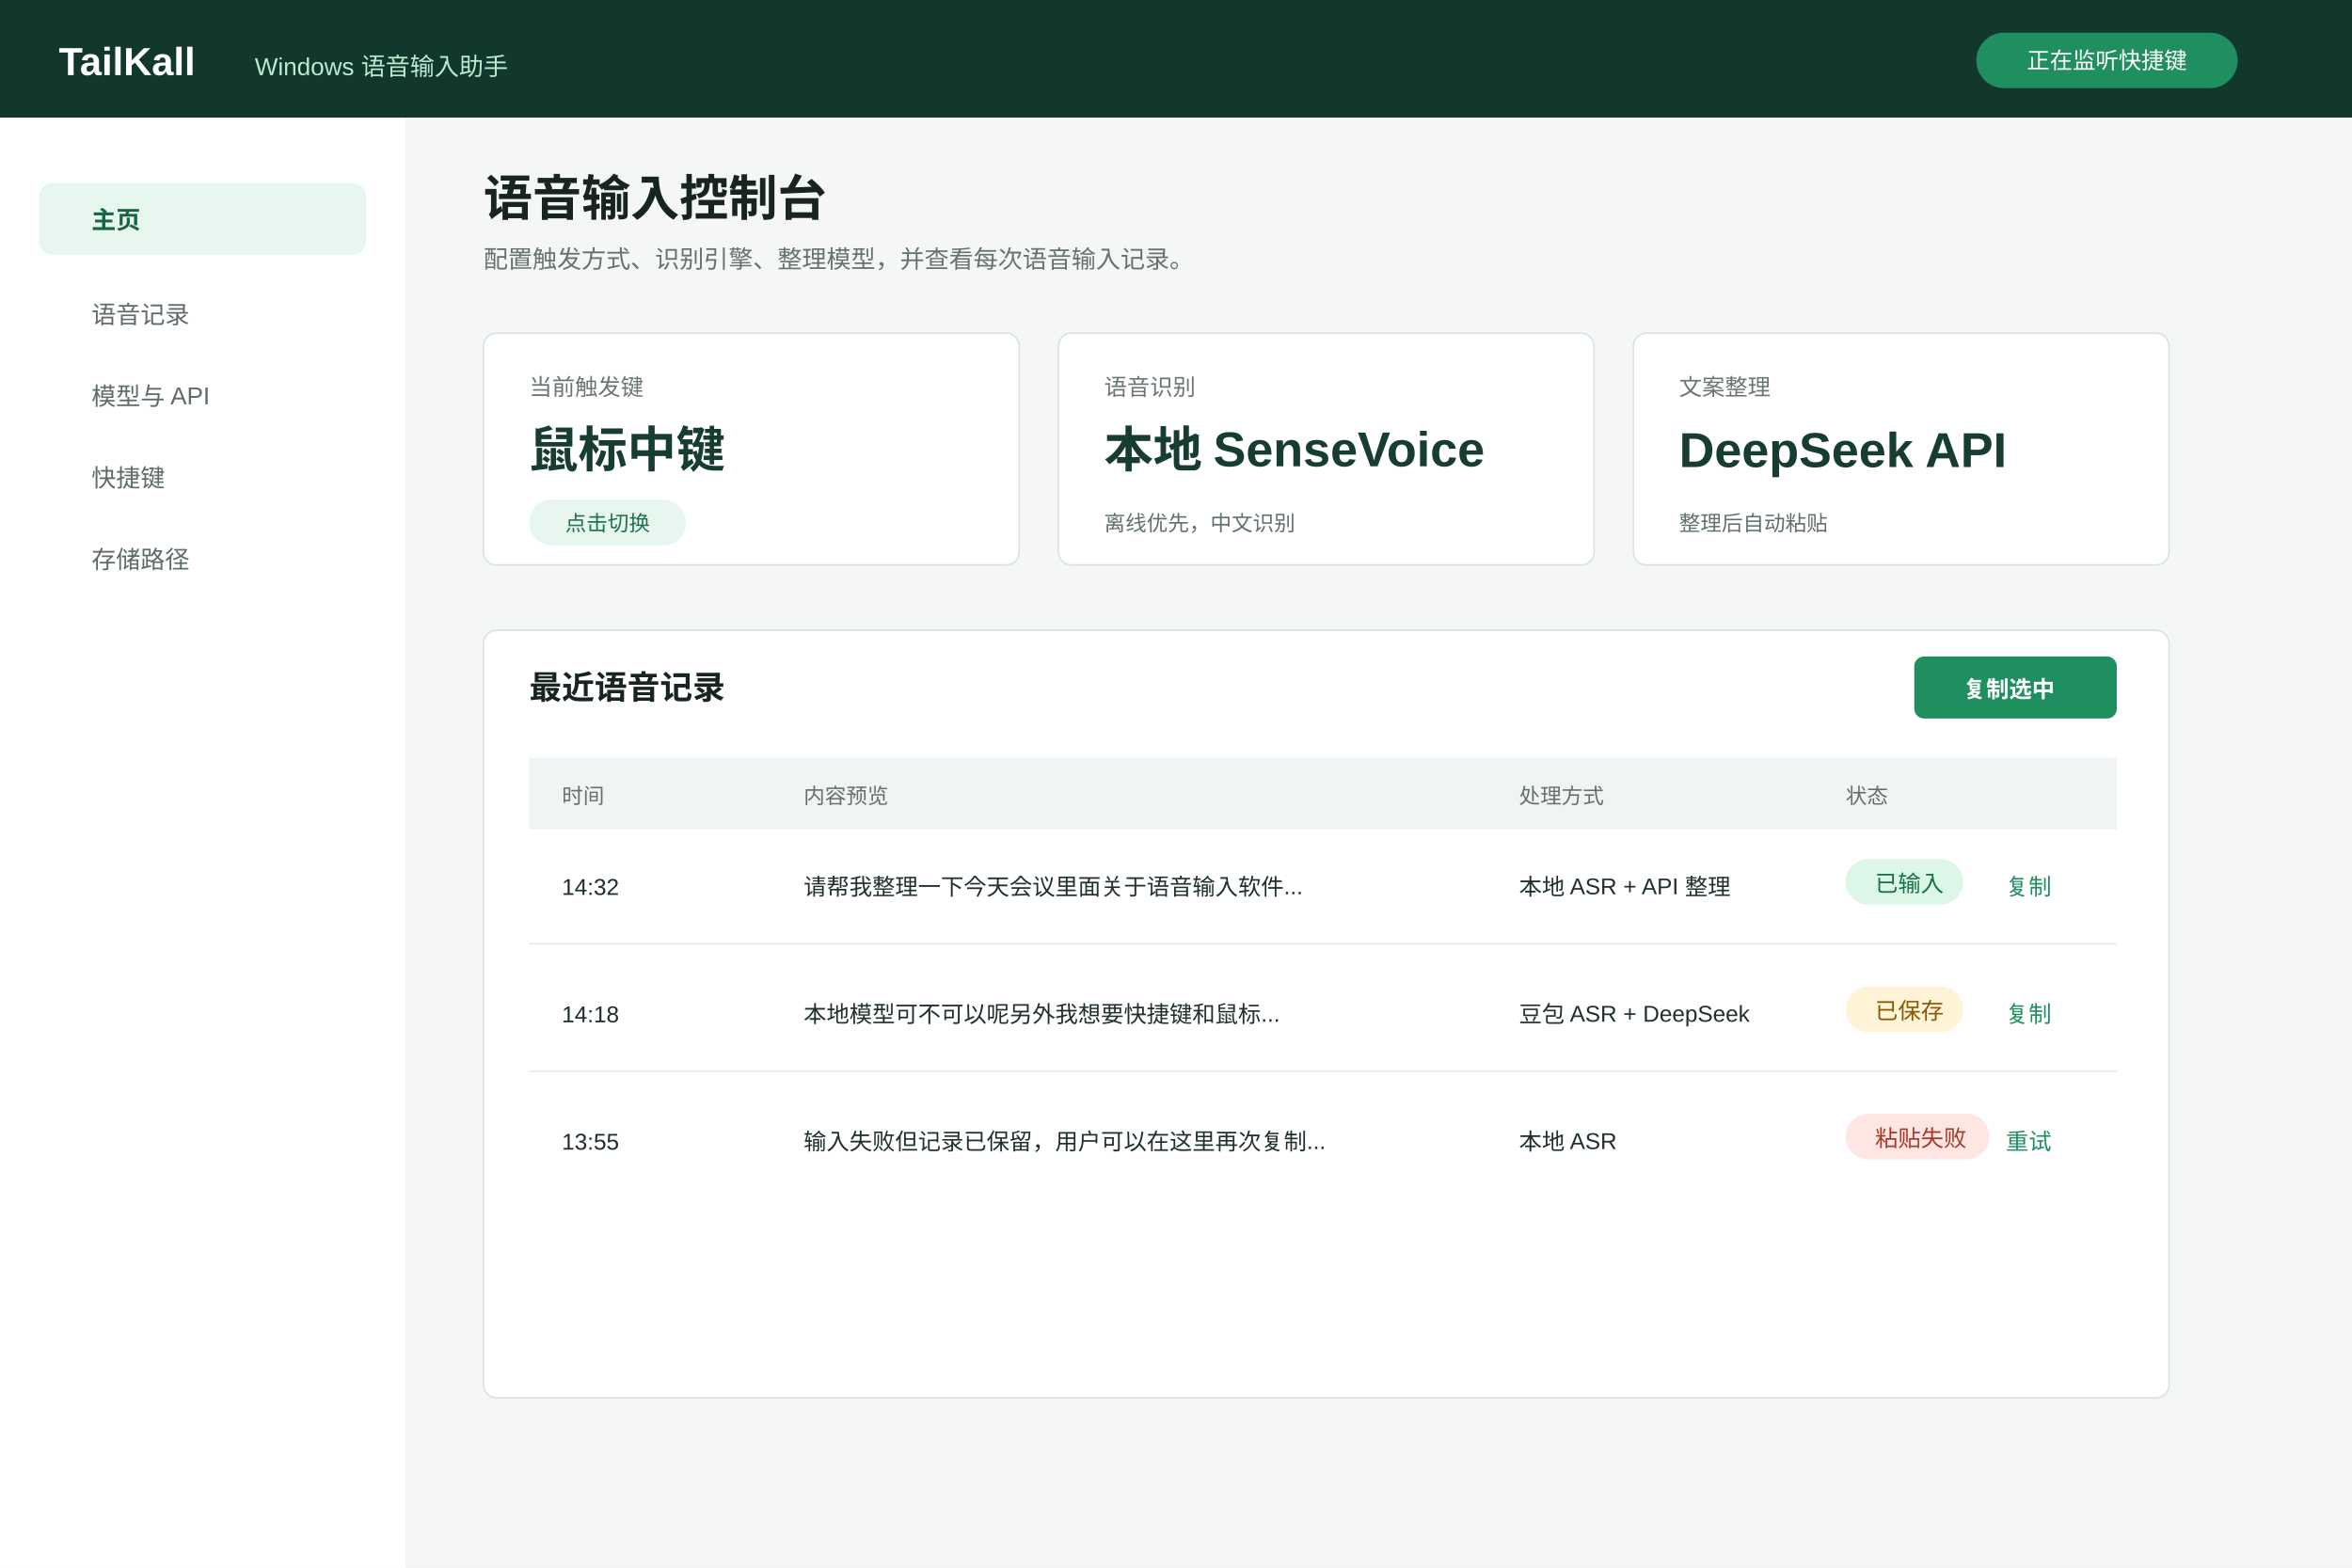
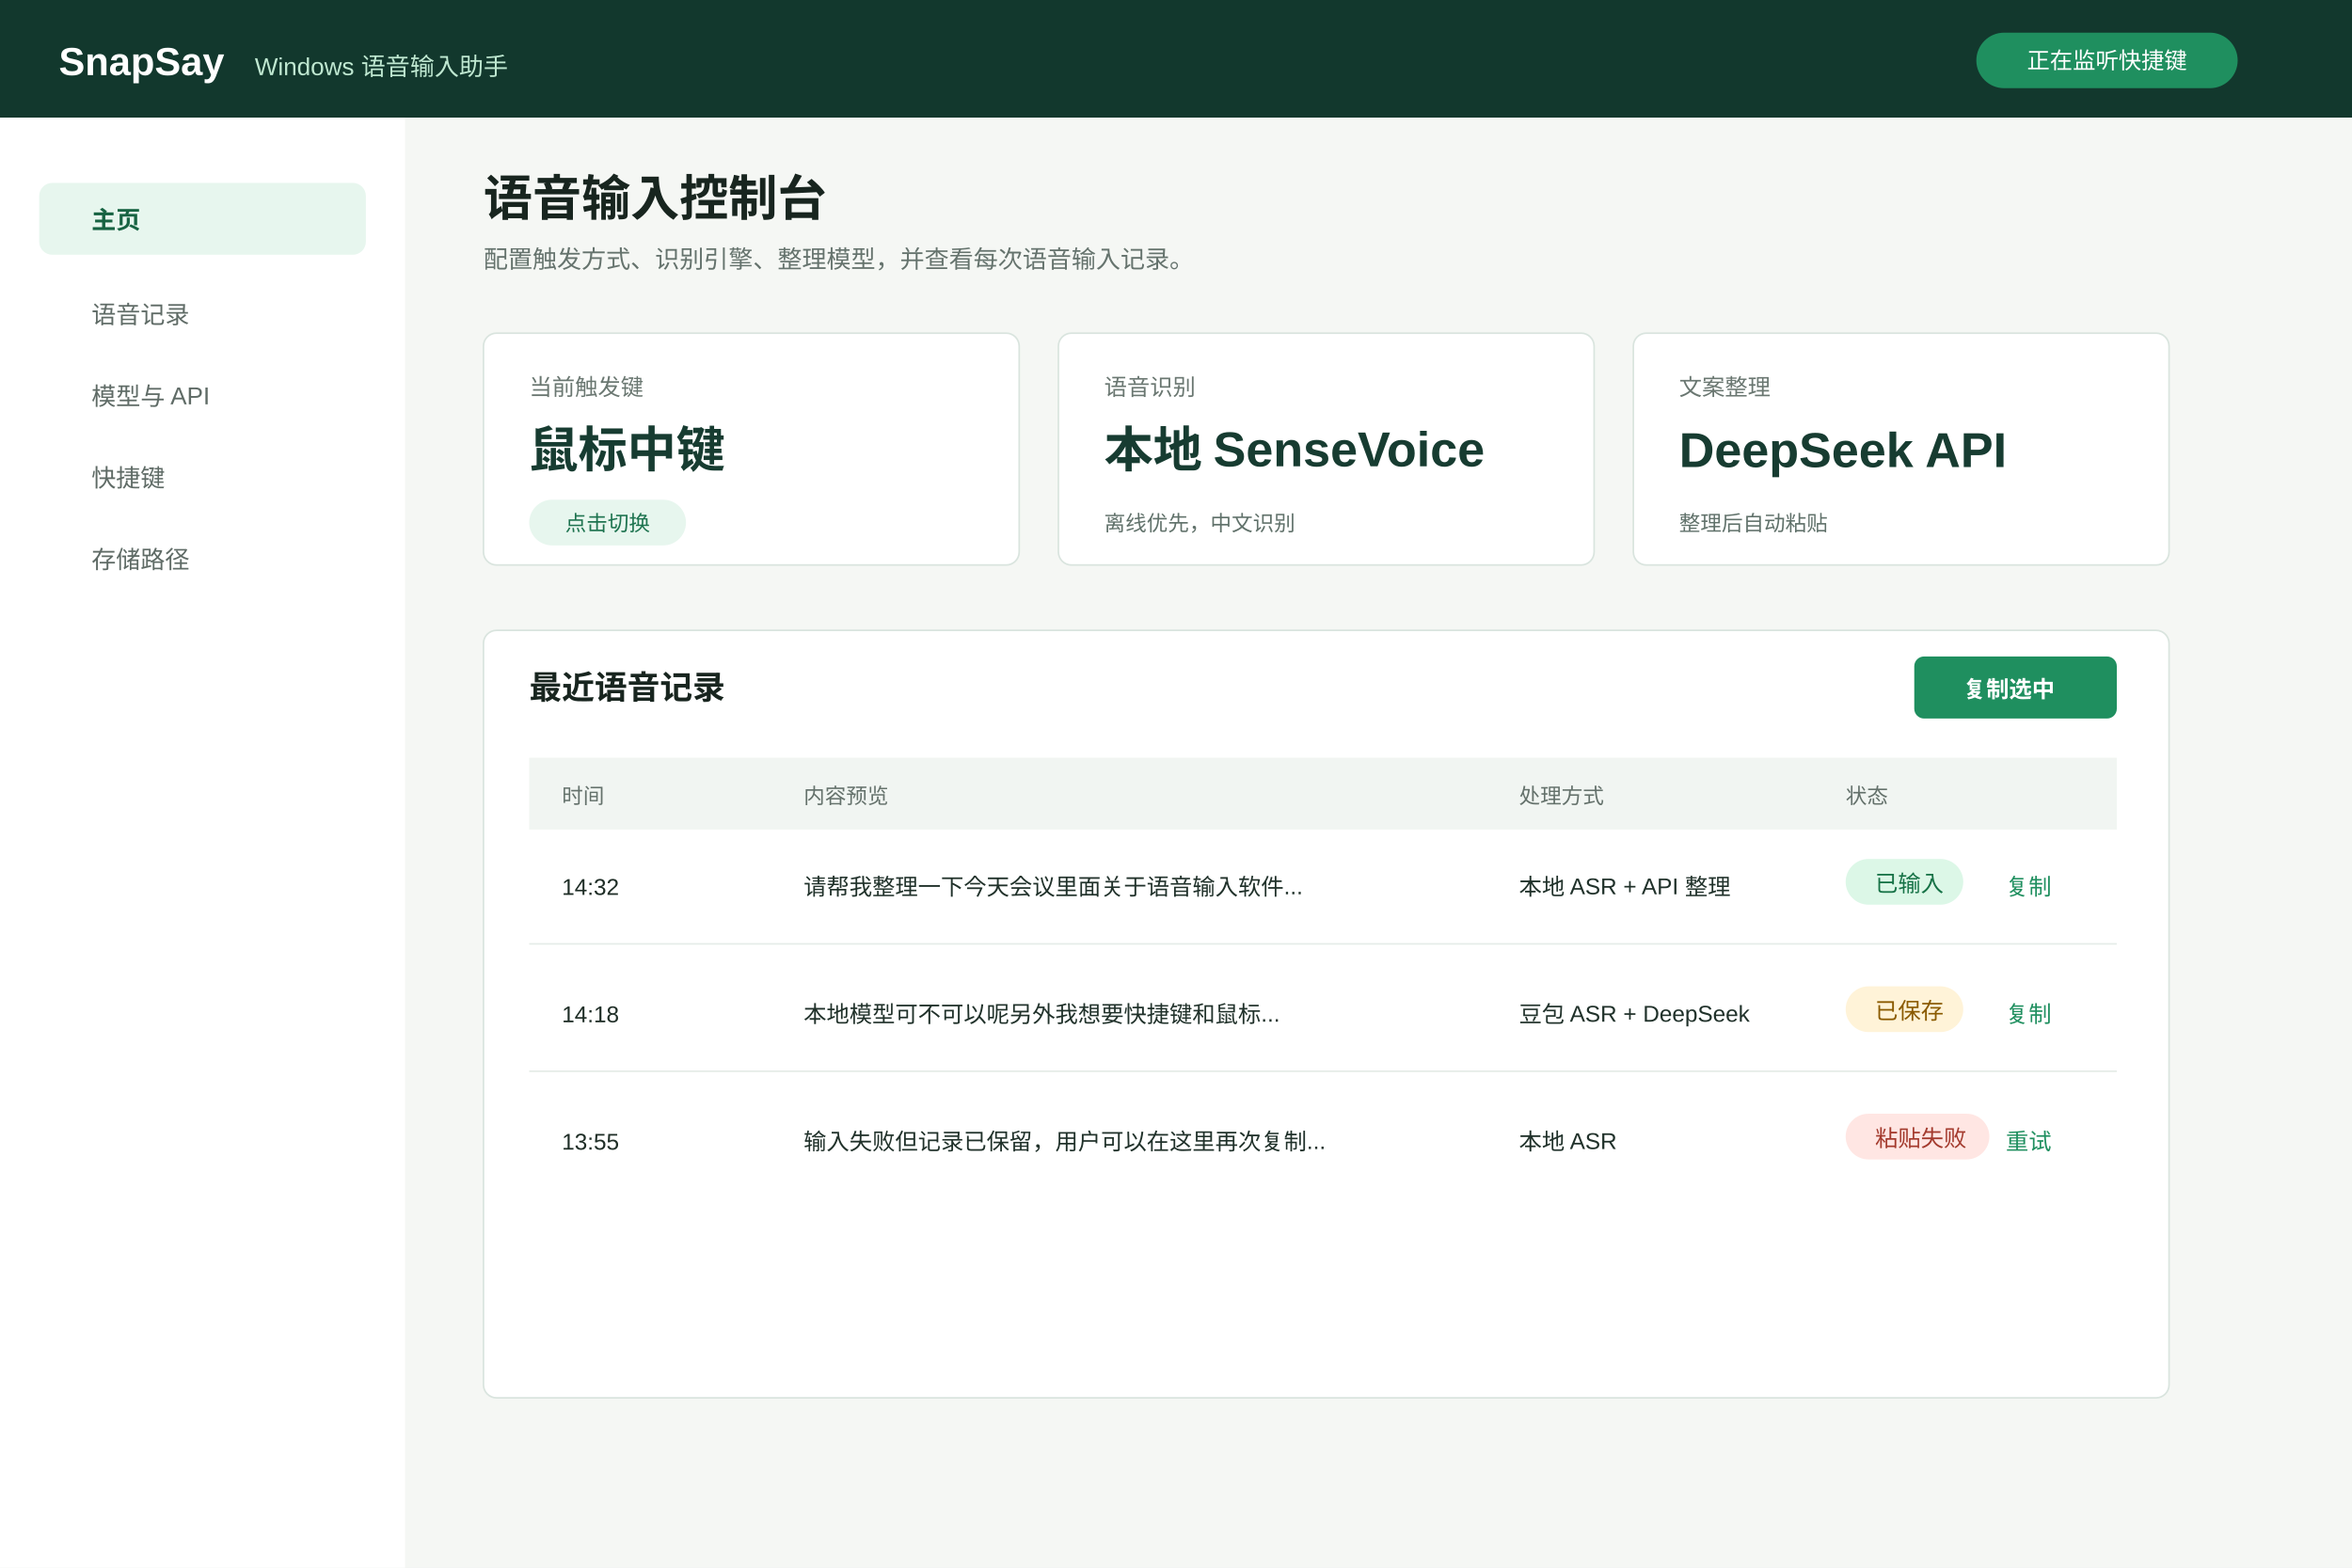
<svg xmlns="http://www.w3.org/2000/svg" width="1440" height="960" viewBox="0 0 1440 960">
  <rect width="1440" height="960" fill="#f5f7f4" />
  <rect x="0" y="0" width="1440" height="72" fill="#12382d" />
-   <text x="36" y="46" fill="#ffffff" font-family="Segoe UI, Arial" font-size="24" font-weight="700">TailKall</text>
+   <text x="36" y="46" fill="#ffffff" font-family="Segoe UI, Arial" font-size="24" font-weight="700">SnapSay</text>
  <text x="156" y="46" fill="#bfe8d1" font-family="Segoe UI, Arial" font-size="15">Windows 语音输入助手</text>
  <rect x="1210" y="20" width="160" height="34" rx="17" fill="#1f8f5f" />
  <text x="1241" y="42" fill="#ffffff" font-family="Segoe UI, Arial" font-size="14">正在监听快捷键</text>
  <rect x="0" y="72" width="248" height="888" fill="#ffffff" />
  <rect x="24" y="112" width="200" height="44" rx="8" fill="#e7f6ee" />
  <text x="56" y="140" fill="#176342" font-family="Segoe UI, Arial" font-size="15" font-weight="700">主页</text>
  <text x="56" y="198" fill="#5f6b66" font-family="Segoe UI, Arial" font-size="15">语音记录</text>
  <text x="56" y="248" fill="#5f6b66" font-family="Segoe UI, Arial" font-size="15">模型与 API</text>
  <text x="56" y="298" fill="#5f6b66" font-family="Segoe UI, Arial" font-size="15">快捷键</text>
  <text x="56" y="348" fill="#5f6b66" font-family="Segoe UI, Arial" font-size="15">存储路径</text>
  <text x="296" y="132" fill="#18251f" font-family="Segoe UI, Arial" font-size="30" font-weight="700">语音输入控制台</text>
  <text x="296" y="164" fill="#65736d" font-family="Segoe UI, Arial" font-size="15">配置触发方式、识别引擎、整理模型，并查看每次语音输入记录。</text>
  <rect x="296" y="204" width="328" height="142" rx="8" fill="#ffffff" stroke="#d9e4de" />
  <text x="324" y="242" fill="#6a7771" font-family="Segoe UI, Arial" font-size="14">当前触发键</text>
  <text x="324" y="286" fill="#173c31" font-family="Segoe UI, Arial" font-size="30" font-weight="700">鼠标中键</text>
  <rect x="324" y="306" width="96" height="28" rx="14" fill="#e7f6ee" />
  <text x="346" y="325" fill="#1d734f" font-family="Segoe UI, Arial" font-size="13">点击切换</text>
  <rect x="648" y="204" width="328" height="142" rx="8" fill="#ffffff" stroke="#d9e4de" />
  <text x="676" y="242" fill="#6a7771" font-family="Segoe UI, Arial" font-size="14">语音识别</text>
  <text x="676" y="286" fill="#173c31" font-family="Segoe UI, Arial" font-size="30" font-weight="700">本地 SenseVoice</text>
  <text x="676" y="325" fill="#60716a" font-family="Segoe UI, Arial" font-size="13">离线优先，中文识别</text>
  <rect x="1000" y="204" width="328" height="142" rx="8" fill="#ffffff" stroke="#d9e4de" />
  <text x="1028" y="242" fill="#6a7771" font-family="Segoe UI, Arial" font-size="14">文案整理</text>
  <text x="1028" y="286" fill="#173c31" font-family="Segoe UI, Arial" font-size="30" font-weight="700">DeepSeek API</text>
  <text x="1028" y="325" fill="#60716a" font-family="Segoe UI, Arial" font-size="13">整理后自动粘贴</text>
  <rect x="296" y="386" width="1032" height="470" rx="8" fill="#ffffff" stroke="#d9e4de" />
  <text x="324" y="428" fill="#18251f" font-family="Segoe UI, Arial" font-size="20" font-weight="700">最近语音记录</text>
  <rect x="1172" y="402" width="124" height="38" rx="6" fill="#1f8f5f" />
  <text x="1202" y="427" fill="#ffffff" font-family="Segoe UI, Arial" font-size="14" font-weight="700">复制选中</text>
  <rect x="324" y="464" width="972" height="44" fill="#f1f5f2" />
  <text x="344" y="492" fill="#64716b" font-family="Segoe UI, Arial" font-size="13">时间</text>
  <text x="492" y="492" fill="#64716b" font-family="Segoe UI, Arial" font-size="13">内容预览</text>
  <text x="930" y="492" fill="#64716b" font-family="Segoe UI, Arial" font-size="13">处理方式</text>
  <text x="1130" y="492" fill="#64716b" font-family="Segoe UI, Arial" font-size="13">状态</text>
  <g font-family="Segoe UI, Arial" font-size="14">
    <text x="344" y="548" fill="#1e2d26">14:32</text>
    <text x="492" y="548" fill="#20312a">请帮我整理一下今天会议里面关于语音输入软件...</text>
    <text x="930" y="548" fill="#20312a">本地 ASR + API 整理</text>
    <rect x="1130" y="526" width="72" height="28" rx="14" fill="#dcf7e7" />
    <text x="1148" y="546" fill="#167246">已输入</text>
    <text x="1228" y="548" fill="#1f8f5f">复制</text>
    <line x1="324" y1="578" x2="1296" y2="578" stroke="#e5ece8" />
    <text x="344" y="626" fill="#1e2d26">14:18</text>
    <text x="492" y="626" fill="#20312a">本地模型可不可以呢另外我想要快捷键和鼠标...</text>
    <text x="930" y="626" fill="#20312a">豆包 ASR + DeepSeek</text>
    <rect x="1130" y="604" width="72" height="28" rx="14" fill="#fff3d8" />
    <text x="1148" y="624" fill="#8a5a00">已保存</text>
    <text x="1228" y="626" fill="#1f8f5f">复制</text>
    <line x1="324" y1="656" x2="1296" y2="656" stroke="#e5ece8" />
    <text x="344" y="704" fill="#1e2d26">13:55</text>
    <text x="492" y="704" fill="#20312a">输入失败但记录已保留，用户可以在这里再次复制...</text>
    <text x="930" y="704" fill="#20312a">本地 ASR</text>
    <rect x="1130" y="682" width="88" height="28" rx="14" fill="#ffe6e3" />
    <text x="1148" y="702" fill="#a33a2d">粘贴失败</text>
    <text x="1228" y="704" fill="#1f8f5f">重试</text>
  </g>
</svg>
